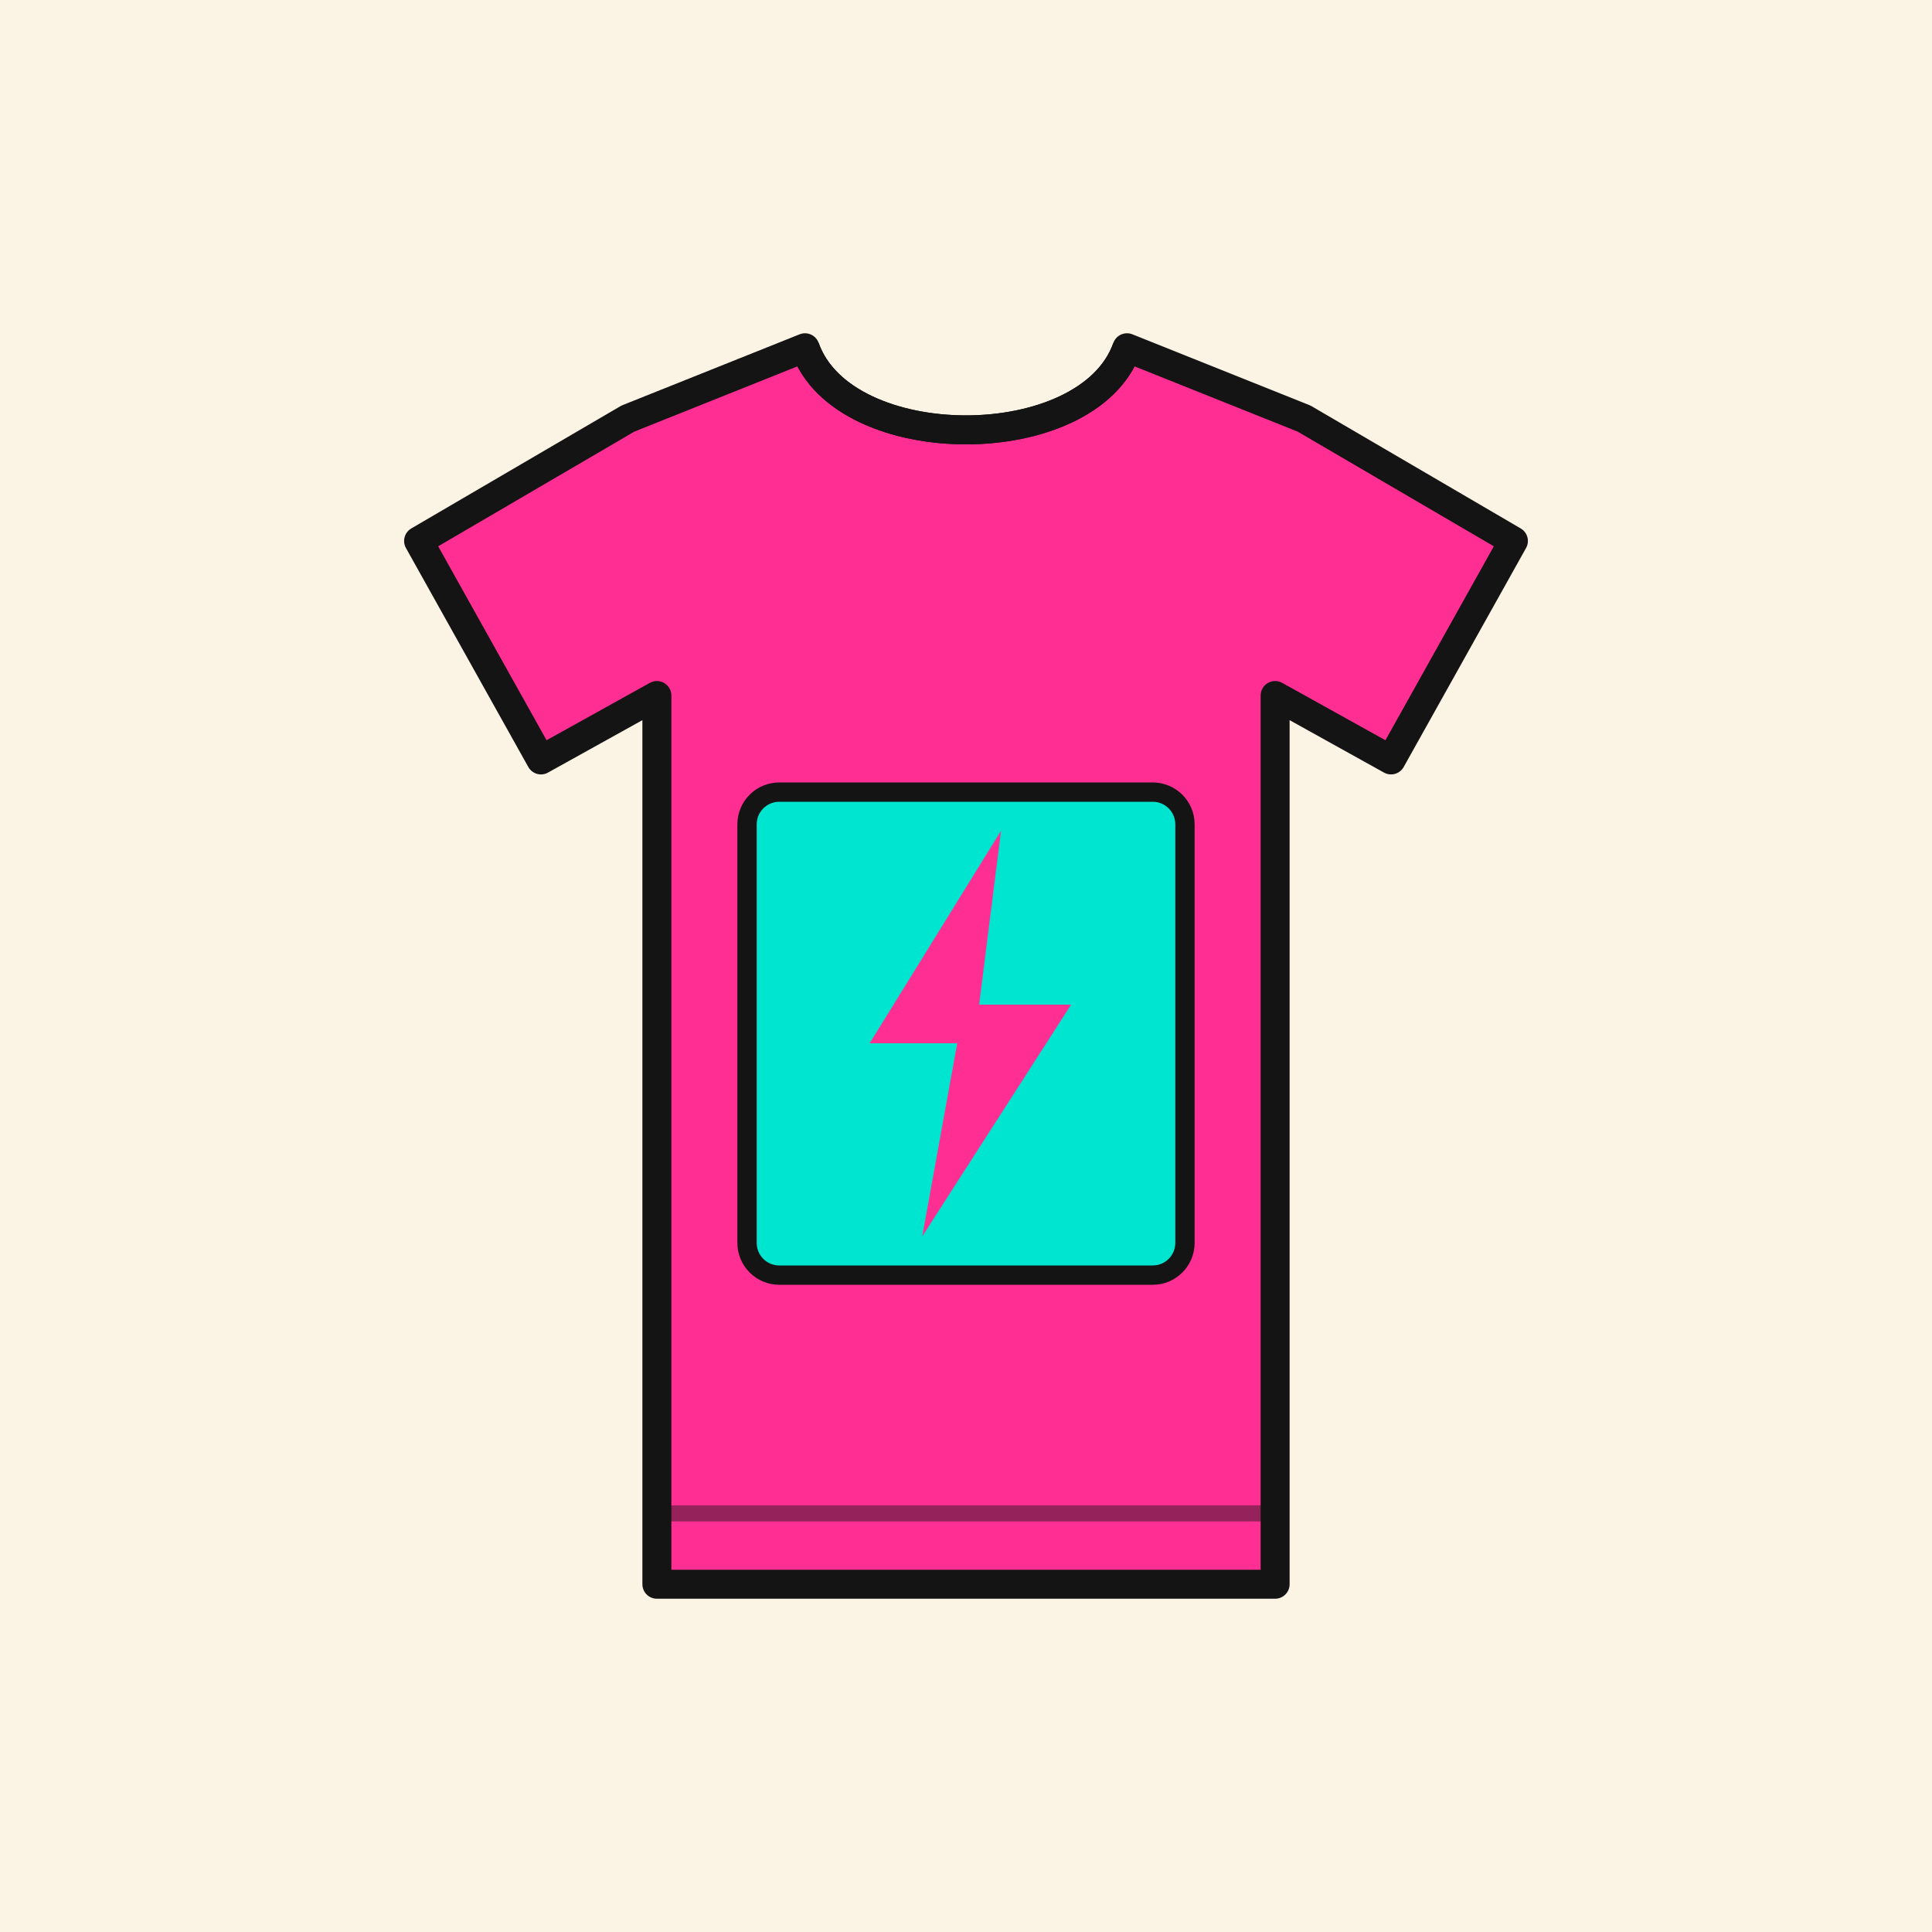
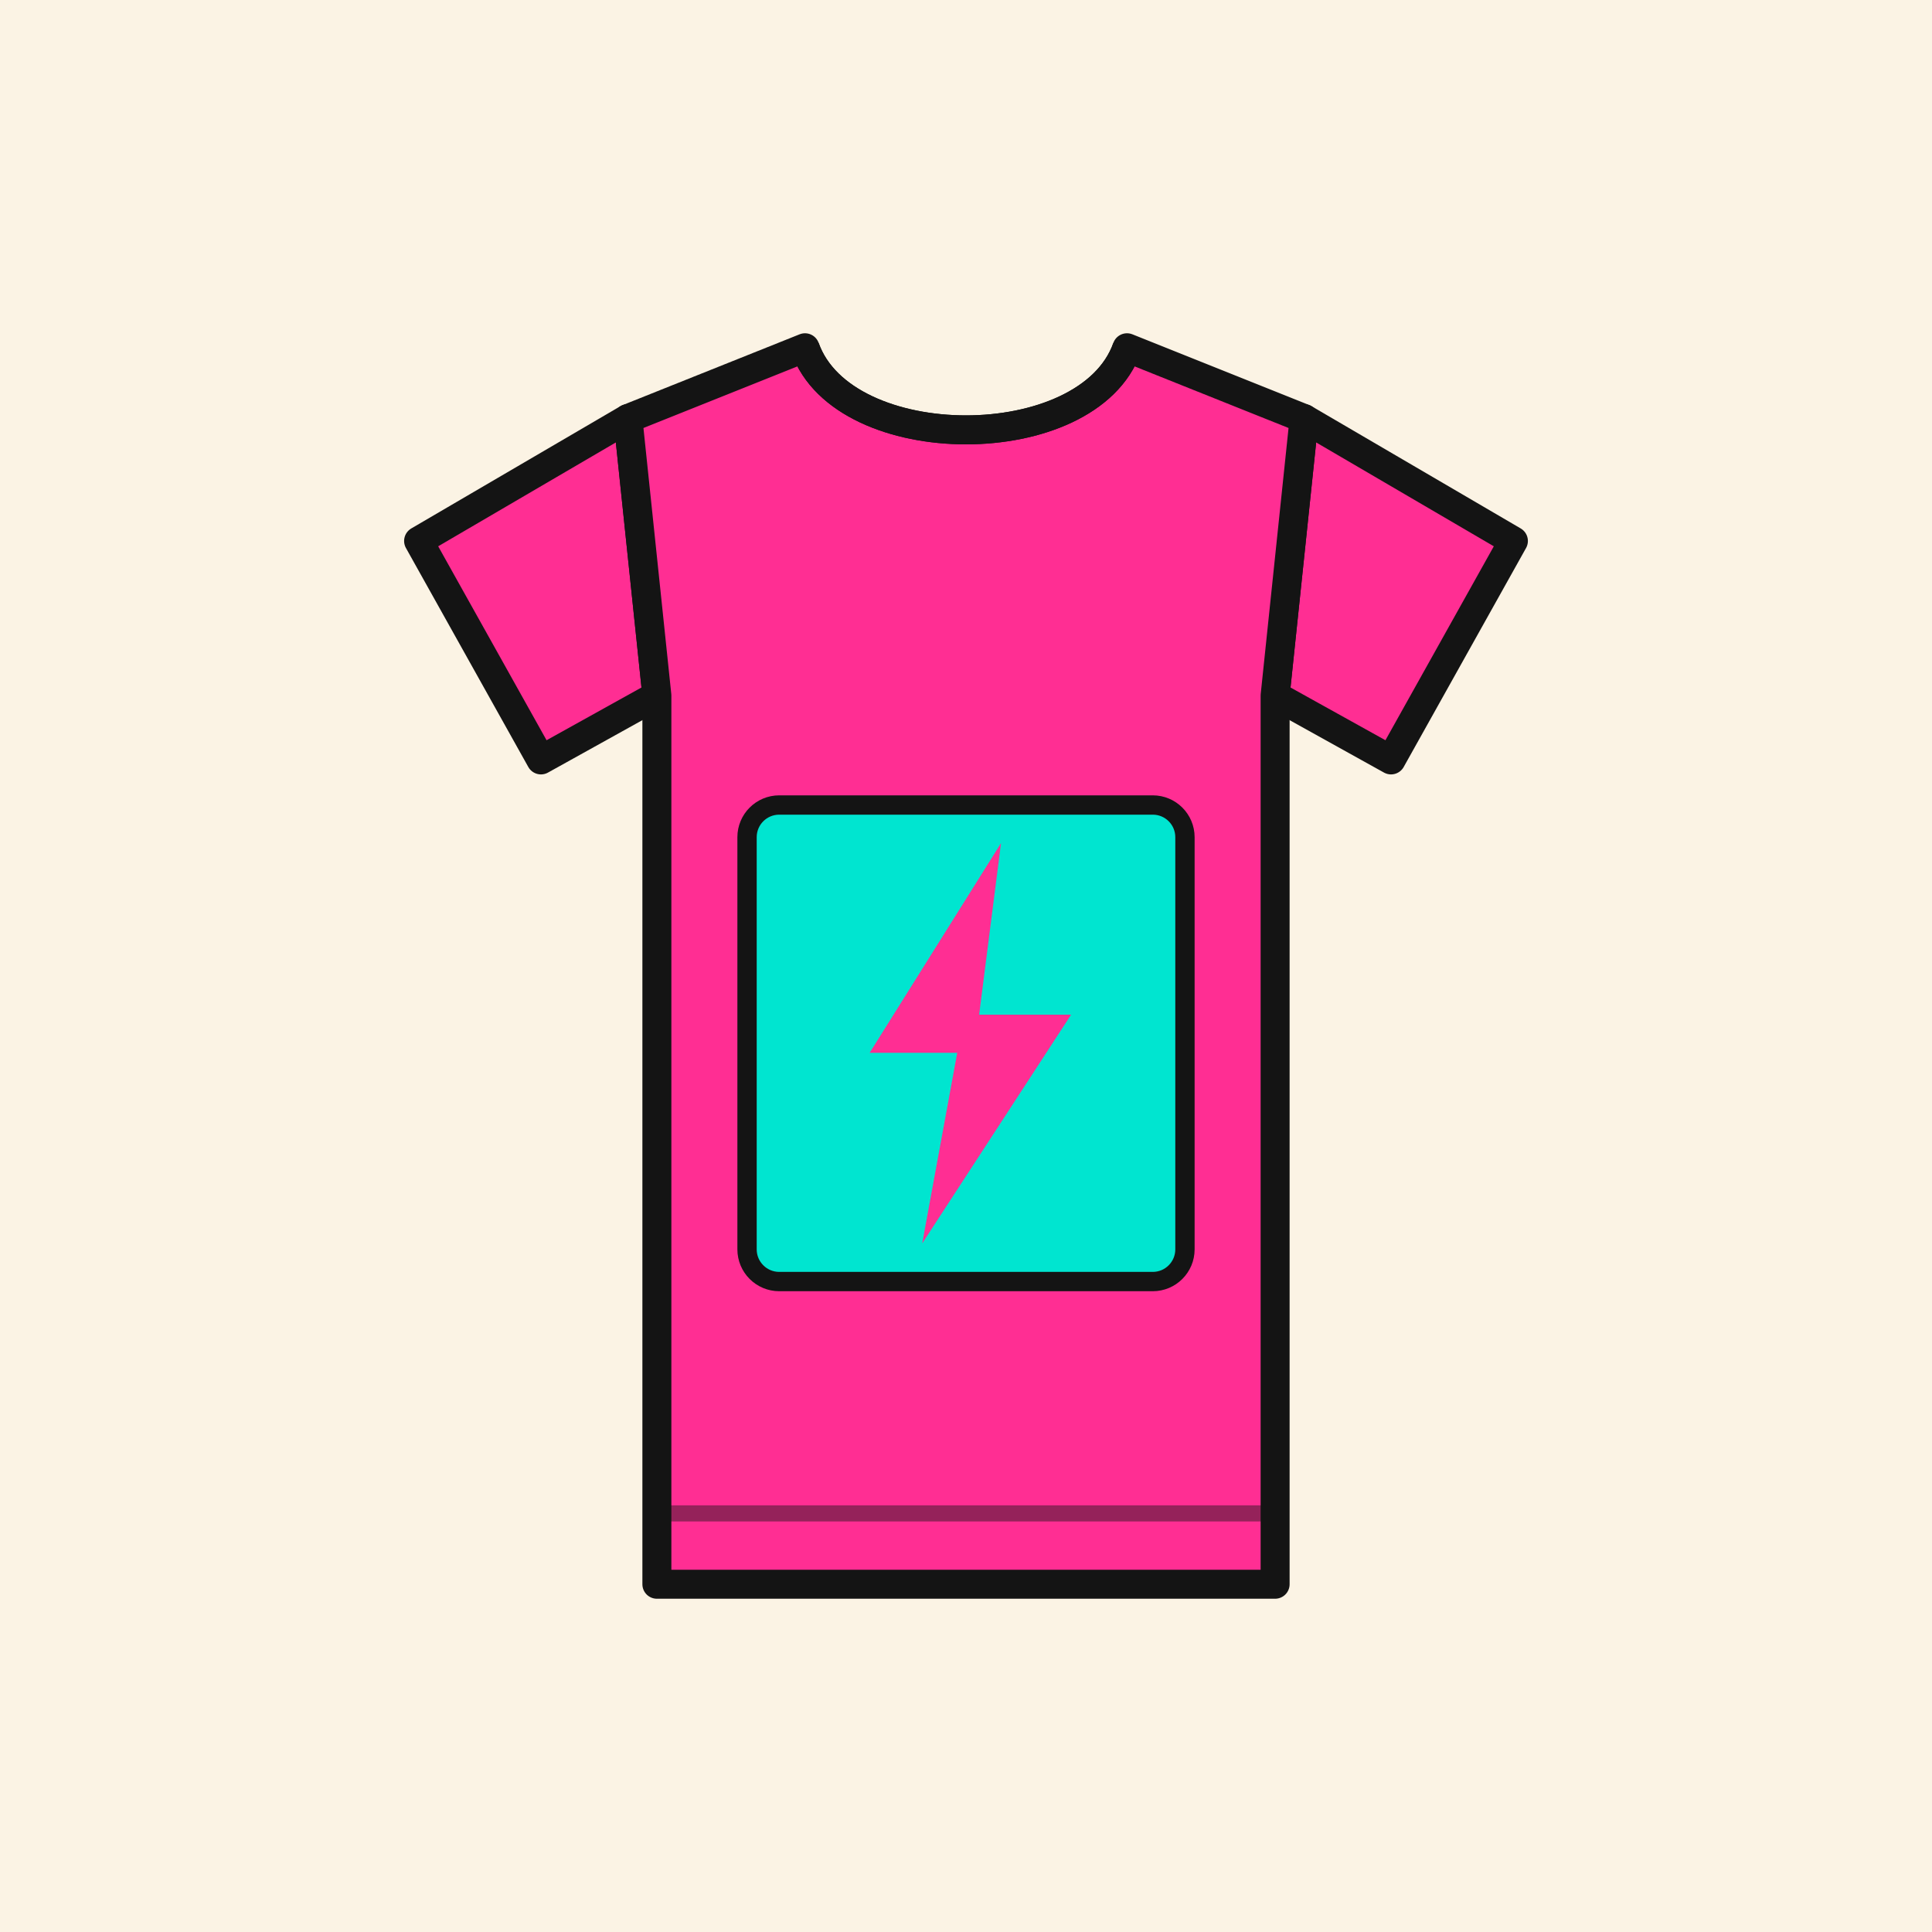
<svg xmlns="http://www.w3.org/2000/svg" viewBox="0 0 600 600" width="600" height="600" role="img">
  <rect width="600" height="600" fill="#FBF3E4" />
  <defs>
    <clipPath id="prhighvoltagepink">
-       <rect x="232" y="246" width="136" height="150" rx="10" />
+       <rect x="232" y="250" width="136" height="148" rx="10" />
    </clipPath>
  </defs>
-   <path d="M 195 130 L 250 108 C 262 142, 338 142, 350 108 L 405 130 L 470 168 L 432 236 L 396 216 L 396 492 L 204 492 L 204 216 L 168 236 L 130 168 Z" fill="#FF2E93" stroke="#141414" stroke-width="9" stroke-linejoin="round" />
+   <path d="M 405 130 L 470 168 L 432 236 L 396 216 Z" fill="#FF2E93" stroke="#141414" stroke-width="9" stroke-linejoin="round" />
+   <path d="M 195 130 L 130 168 L 168 236 L 204 216 Z" fill="#FF2E93" stroke="#141414" stroke-width="9" stroke-linejoin="round" />
+   <path d="M 195 130 L 250 108 C 262 142, 338 142, 350 108 L 405 130 L 396 216 L 396 492 L 204 492 L 204 216 Z" fill="#FF2E93" stroke="#141414" stroke-width="9" stroke-linejoin="round" />
  <path d="M 250 108 C 262 142, 338 142, 350 108" fill="none" stroke="#141414" stroke-width="9" />
  <g clip-path="url(#prhighvoltagepink)">
-     <rect x="232" y="246" width="136" height="150" fill="#00E5D0" rx="8.16" />
-     <path d="M 310.88 258.0 L 270.08 324.0 L 297.28 324.0 L 286.4 384.0 L 332.64 312.0 L 304.08 312.0 Z" fill="#FF2E93" />
+     <rect x="232" y="250" width="136" height="148" fill="#00E5D0" rx="8.16" />
+     <path d="M 310.88 261.84 L 270.08 326.96 L 297.28 326.96 L 286.4 386.16 L 332.64 315.12 L 304.08 315.12 Z" fill="#FF2E93" />
  </g>
-   <rect x="232" y="246" width="136" height="150" rx="10" fill="none" stroke="#141414" stroke-width="6" />
+   <rect x="232" y="250" width="136" height="148" rx="10" fill="none" stroke="#141414" stroke-width="6" />
  <path d="M 204 470 L 396 470" stroke="#141414" stroke-width="5" opacity=".45" />
</svg>
